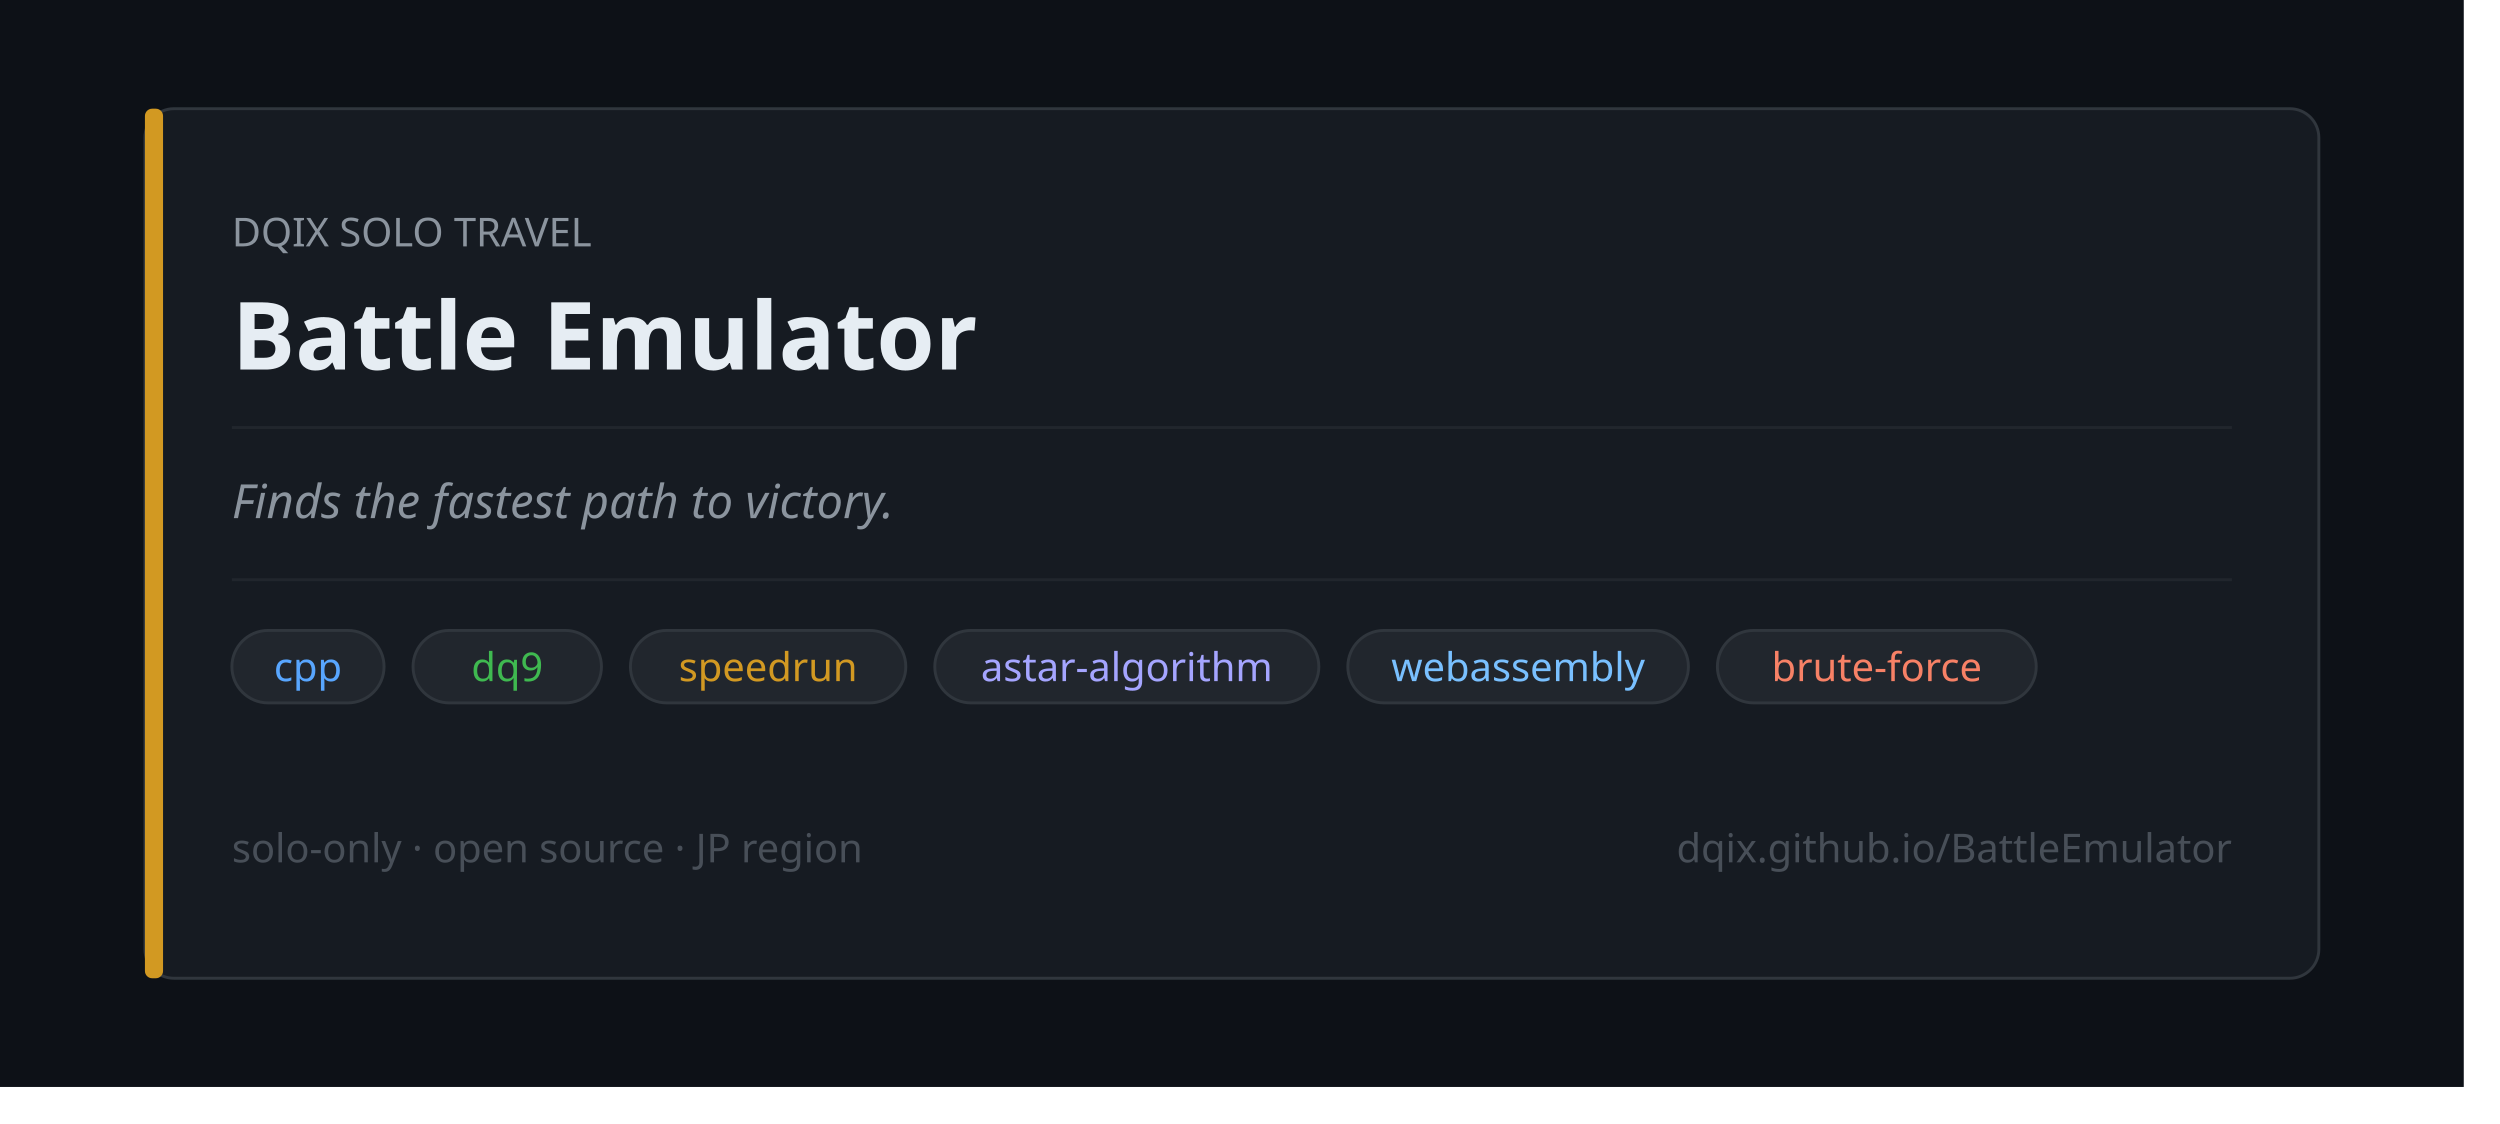
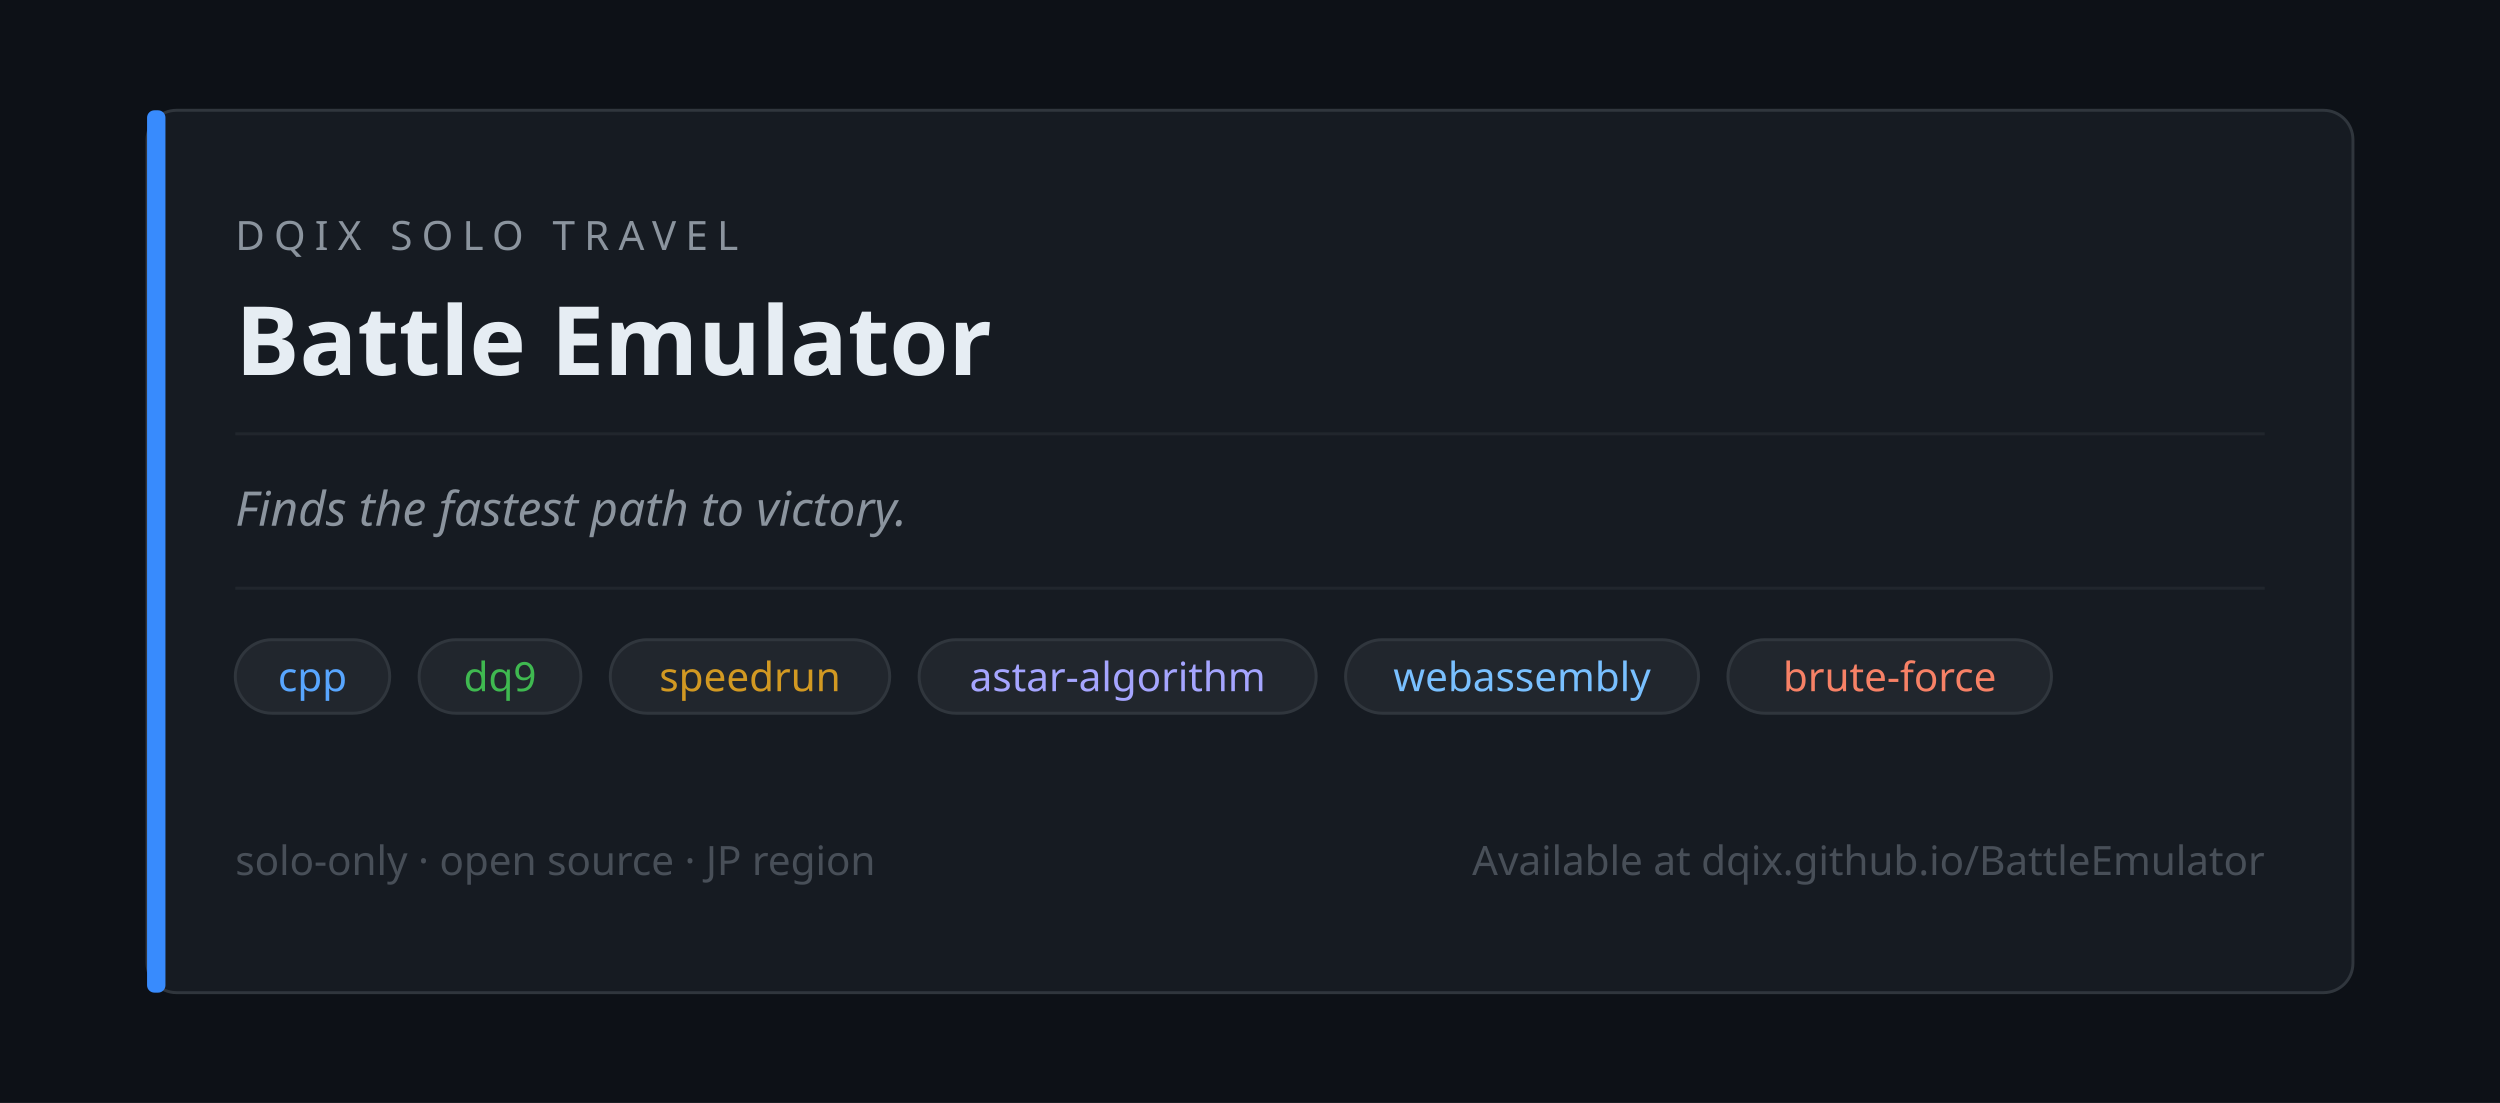
- <svg xmlns="http://www.w3.org/2000/svg" width="100%" viewBox="0 0 690 310" role="img" style="">
-   <rect width="680" height="300" style="fill:rgb(13, 17, 23);stroke:none;color:rgb(0, 0, 0);stroke-width:1px;stroke-linecap:butt;stroke-linejoin:miter;opacity:1;font-family:&quot;Anthropic Sans&quot;, -apple-system, BlinkMacSystemFont, &quot;Segoe UI&quot;, sans-serif;font-size:16px;font-weight:400;text-anchor:start;dominant-baseline:auto" />
-   <rect x="40" y="30" width="600" height="240" rx="8" style="fill:rgb(22, 27, 34);stroke:rgb(48, 54, 61);color:rgb(0, 0, 0);stroke-width:0.8px;stroke-linecap:butt;stroke-linejoin:miter;opacity:1;font-family:&quot;Anthropic Sans&quot;, -apple-system, BlinkMacSystemFont, &quot;Segoe UI&quot;, sans-serif;font-size:16px;font-weight:400;text-anchor:start;dominant-baseline:auto" />
-   <rect x="40" y="30" width="5" height="240" fill="#d29922" rx="2" style="fill:rgb(210, 153, 34);stroke:none;color:rgb(0, 0, 0);stroke-width:1px;stroke-linecap:butt;stroke-linejoin:miter;opacity:1;font-family:&quot;Anthropic Sans&quot;, -apple-system, BlinkMacSystemFont, &quot;Segoe UI&quot;, sans-serif;font-size:16px;font-weight:400;text-anchor:start;dominant-baseline:auto" />
-   <text x="64" y="68" style="fill:rgb(139, 148, 158);stroke:none;color:rgb(0, 0, 0);stroke-width:1px;stroke-linecap:butt;stroke-linejoin:miter;opacity:1;font-family:sans-serif;font-size:11px;font-weight:400;text-anchor:start;dominant-baseline:auto">DQIX SOLO TRAVEL</text>
-   <text x="64" y="102" style="fill:rgb(230, 237, 243);stroke:none;color:rgb(0, 0, 0);stroke-width:1px;stroke-linecap:butt;stroke-linejoin:miter;opacity:1;font-family:sans-serif;font-size:26px;font-weight:700;text-anchor:start;dominant-baseline:auto">Battle Emulator</text>
-   <line x1="64" y1="118" x2="616" y2="118" style="fill:rgb(0, 0, 0);stroke:rgb(33, 38, 45);color:rgb(0, 0, 0);stroke-width:0.8px;stroke-linecap:butt;stroke-linejoin:miter;opacity:1;font-family:&quot;Anthropic Sans&quot;, -apple-system, BlinkMacSystemFont, &quot;Segoe UI&quot;, sans-serif;font-size:16px;font-weight:400;text-anchor:start;dominant-baseline:auto" />
-   <text x="64" y="143" style="fill:rgb(139, 148, 158);stroke:none;color:rgb(0, 0, 0);stroke-width:1px;stroke-linecap:butt;stroke-linejoin:miter;opacity:1;font-family:sans-serif;font-size:13px;font-weight:400;font-style:italic;text-anchor:start;dominant-baseline:auto">Finds the fastest path to victory.</text>
-   <line x1="64" y1="160" x2="616" y2="160" style="fill:rgb(0, 0, 0);stroke:rgb(33, 38, 45);color:rgb(0, 0, 0);stroke-width:0.8px;stroke-linecap:butt;stroke-linejoin:miter;opacity:1;font-family:&quot;Anthropic Sans&quot;, -apple-system, BlinkMacSystemFont, &quot;Segoe UI&quot;, sans-serif;font-size:16px;font-weight:400;text-anchor:start;dominant-baseline:auto" />
-   <rect x="64" y="174" width="42" height="20" rx="10" style="fill:rgb(33, 38, 45);stroke:rgb(48, 54, 61);color:rgb(0, 0, 0);stroke-width:0.8px;stroke-linecap:butt;stroke-linejoin:miter;opacity:1;font-family:&quot;Anthropic Sans&quot;, -apple-system, BlinkMacSystemFont, &quot;Segoe UI&quot;, sans-serif;font-size:16px;font-weight:400;text-anchor:start;dominant-baseline:auto" />
-   <text x="85" y="188" text-anchor="middle" fill="#58a6ff" style="fill:rgb(88, 166, 255);stroke:none;color:rgb(0, 0, 0);stroke-width:1px;stroke-linecap:butt;stroke-linejoin:miter;opacity:1;font-family:sans-serif;font-size:11px;font-weight:500;text-anchor:middle;dominant-baseline:auto">cpp</text>
-   <rect x="114" y="174" width="52" height="20" rx="10" style="fill:rgb(33, 38, 45);stroke:rgb(48, 54, 61);color:rgb(0, 0, 0);stroke-width:0.8px;stroke-linecap:butt;stroke-linejoin:miter;opacity:1;font-family:&quot;Anthropic Sans&quot;, -apple-system, BlinkMacSystemFont, &quot;Segoe UI&quot;, sans-serif;font-size:16px;font-weight:400;text-anchor:start;dominant-baseline:auto" />
-   <text x="140" y="188" text-anchor="middle" fill="#3fb950" style="fill:rgb(63, 185, 80);stroke:none;color:rgb(0, 0, 0);stroke-width:1px;stroke-linecap:butt;stroke-linejoin:miter;opacity:1;font-family:sans-serif;font-size:11px;font-weight:500;text-anchor:middle;dominant-baseline:auto">dq9</text>
-   <rect x="174" y="174" width="76" height="20" rx="10" style="fill:rgb(33, 38, 45);stroke:rgb(48, 54, 61);color:rgb(0, 0, 0);stroke-width:0.8px;stroke-linecap:butt;stroke-linejoin:miter;opacity:1;font-family:&quot;Anthropic Sans&quot;, -apple-system, BlinkMacSystemFont, &quot;Segoe UI&quot;, sans-serif;font-size:16px;font-weight:400;text-anchor:start;dominant-baseline:auto" />
-   <text x="212" y="188" text-anchor="middle" fill="#d29922" style="fill:rgb(210, 153, 34);stroke:none;color:rgb(0, 0, 0);stroke-width:1px;stroke-linecap:butt;stroke-linejoin:miter;opacity:1;font-family:sans-serif;font-size:11px;font-weight:500;text-anchor:middle;dominant-baseline:auto">speedrun</text>
-   <rect x="258" y="174" width="106" height="20" rx="10" style="fill:rgb(33, 38, 45);stroke:rgb(48, 54, 61);color:rgb(0, 0, 0);stroke-width:0.8px;stroke-linecap:butt;stroke-linejoin:miter;opacity:1;font-family:&quot;Anthropic Sans&quot;, -apple-system, BlinkMacSystemFont, &quot;Segoe UI&quot;, sans-serif;font-size:16px;font-weight:400;text-anchor:start;dominant-baseline:auto" />
-   <text x="311" y="188" text-anchor="middle" fill="#a5a5ff" style="fill:rgb(165, 165, 255);stroke:none;color:rgb(0, 0, 0);stroke-width:1px;stroke-linecap:butt;stroke-linejoin:miter;opacity:1;font-family:sans-serif;font-size:11px;font-weight:500;text-anchor:middle;dominant-baseline:auto">astar-algorithm</text>
-   <rect x="372" y="174" width="94" height="20" rx="10" style="fill:rgb(33, 38, 45);stroke:rgb(48, 54, 61);color:rgb(0, 0, 0);stroke-width:0.8px;stroke-linecap:butt;stroke-linejoin:miter;opacity:1;font-family:&quot;Anthropic Sans&quot;, -apple-system, BlinkMacSystemFont, &quot;Segoe UI&quot;, sans-serif;font-size:16px;font-weight:400;text-anchor:start;dominant-baseline:auto" />
-   <text x="419" y="188" text-anchor="middle" fill="#79c0ff" style="fill:rgb(121, 192, 255);stroke:none;color:rgb(0, 0, 0);stroke-width:1px;stroke-linecap:butt;stroke-linejoin:miter;opacity:1;font-family:sans-serif;font-size:11px;font-weight:500;text-anchor:middle;dominant-baseline:auto">webassembly</text>
-   <rect x="474" y="174" width="88" height="20" rx="10" style="fill:rgb(33, 38, 45);stroke:rgb(48, 54, 61);color:rgb(0, 0, 0);stroke-width:0.8px;stroke-linecap:butt;stroke-linejoin:miter;opacity:1;font-family:&quot;Anthropic Sans&quot;, -apple-system, BlinkMacSystemFont, &quot;Segoe UI&quot;, sans-serif;font-size:16px;font-weight:400;text-anchor:start;dominant-baseline:auto" />
-   <text x="518" y="188" text-anchor="middle" fill="#f78166" style="fill:rgb(247, 129, 102);stroke:none;color:rgb(0, 0, 0);stroke-width:1px;stroke-linecap:butt;stroke-linejoin:miter;opacity:1;font-family:sans-serif;font-size:11px;font-weight:500;text-anchor:middle;dominant-baseline:auto">brute-force</text>
-   <text x="64" y="238" style="fill:rgb(72, 79, 88);stroke:none;color:rgb(0, 0, 0);stroke-width:1px;stroke-linecap:butt;stroke-linejoin:miter;opacity:1;font-family:sans-serif;font-size:11px;font-weight:400;text-anchor:start;dominant-baseline:auto">solo-only · open source · JP region</text>
-   <text x="616" y="238" text-anchor="end" style="fill:rgb(72, 79, 88);stroke:none;color:rgb(0, 0, 0);stroke-width:1px;stroke-linecap:butt;stroke-linejoin:miter;opacity:1;font-family:sans-serif;font-size:11px;font-weight:400;text-anchor:end;dominant-baseline:auto">dqix.github.io/BattleEmulator</text>
+ <svg xmlns="http://www.w3.org/2000/svg" width="100%" viewBox="0 0 680 300" role="img">
+   <rect width="680" height="300" fill="#0d1117" />
+   <rect x="40" y="30" width="600" height="240" rx="8" fill="#161b22" stroke="#30363d" stroke-width="0.8" />
+   <rect x="40" y="30" width="5" height="240" fill="#388bfd" rx="2" />
+   <text x="64" y="68" font-family="sans-serif" font-size="11" font-weight="400" fill="#8b949e" letter-spacing="2.5">DQIX SOLO TRAVEL</text>
+   <text x="64" y="102" font-family="sans-serif" font-size="26" font-weight="700" fill="#e6edf3">Battle Emulator</text>
+   <line x1="64" y1="118" x2="616" y2="118" stroke="#21262d" stroke-width="0.8" />
+   <text x="64" y="143" font-family="sans-serif" font-size="13" font-style="italic" fill="#8b949e">Finds the fastest path to victory.</text>
+   <line x1="64" y1="160" x2="616" y2="160" stroke="#21262d" stroke-width="0.8" />
+   <rect x="64" y="174" width="42" height="20" rx="10" fill="#21262d" stroke="#30363d" stroke-width="0.8" />
+   <text x="85" y="188" text-anchor="middle" font-family="sans-serif" font-size="11" font-weight="500" fill="#58a6ff">cpp</text>
+   <rect x="114" y="174" width="44" height="20" rx="10" fill="#21262d" stroke="#30363d" stroke-width="0.8" />
+   <text x="136" y="188" text-anchor="middle" font-family="sans-serif" font-size="11" font-weight="500" fill="#3fb950">dq9</text>
+   <rect x="166" y="174" width="76" height="20" rx="10" fill="#21262d" stroke="#30363d" stroke-width="0.8" />
+   <text x="204" y="188" text-anchor="middle" font-family="sans-serif" font-size="11" font-weight="500" fill="#d29922">speedrun</text>
+   <rect x="250" y="174" width="108" height="20" rx="10" fill="#21262d" stroke="#30363d" stroke-width="0.8" />
+   <text x="304" y="188" text-anchor="middle" font-family="sans-serif" font-size="11" font-weight="500" fill="#a5a5ff">astar-algorithm</text>
+   <rect x="366" y="174" width="96" height="20" rx="10" fill="#21262d" stroke="#30363d" stroke-width="0.8" />
+   <text x="414" y="188" text-anchor="middle" font-family="sans-serif" font-size="11" font-weight="500" fill="#79c0ff">webassembly</text>
+   <rect x="470" y="174" width="88" height="20" rx="10" fill="#21262d" stroke="#30363d" stroke-width="0.8" />
+   <text x="514" y="188" text-anchor="middle" font-family="sans-serif" font-size="11" font-weight="500" fill="#f78166">brute-force</text>
+   <text x="64" y="238" font-family="sans-serif" font-size="11" fill="#484f58">solo-only · open source · JP region</text>
+   <text x="616" y="238" text-anchor="end" font-family="sans-serif" font-size="11" fill="#484f58">Available at dqix.github.io/BattleEmulator</text>
</svg>
